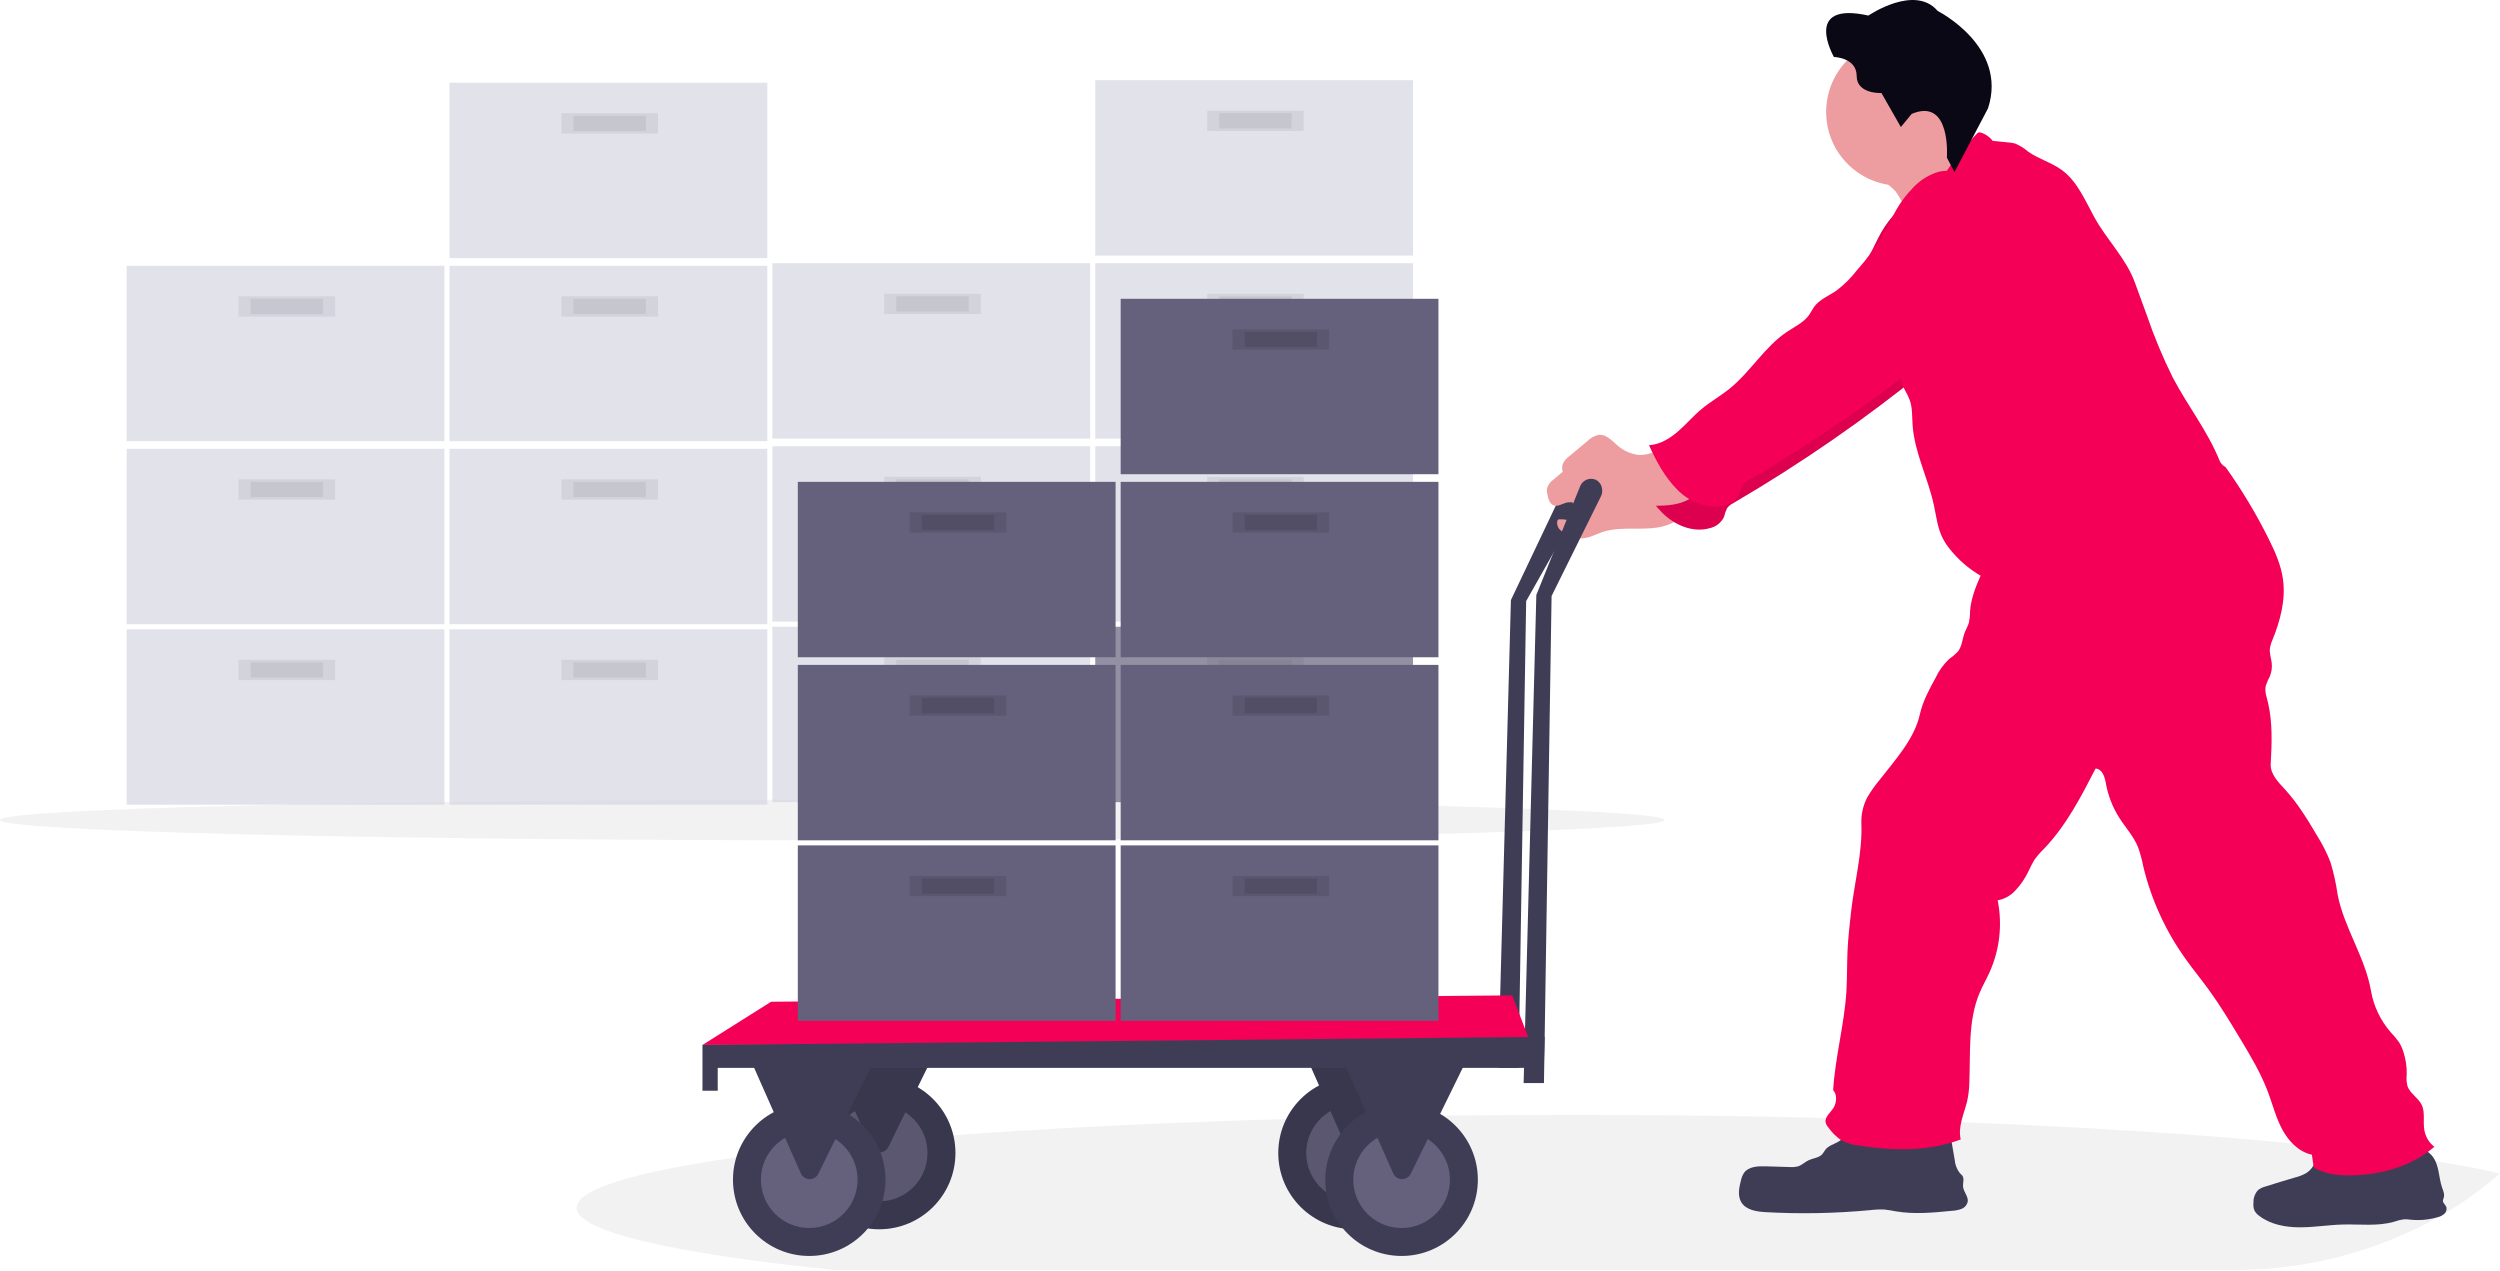
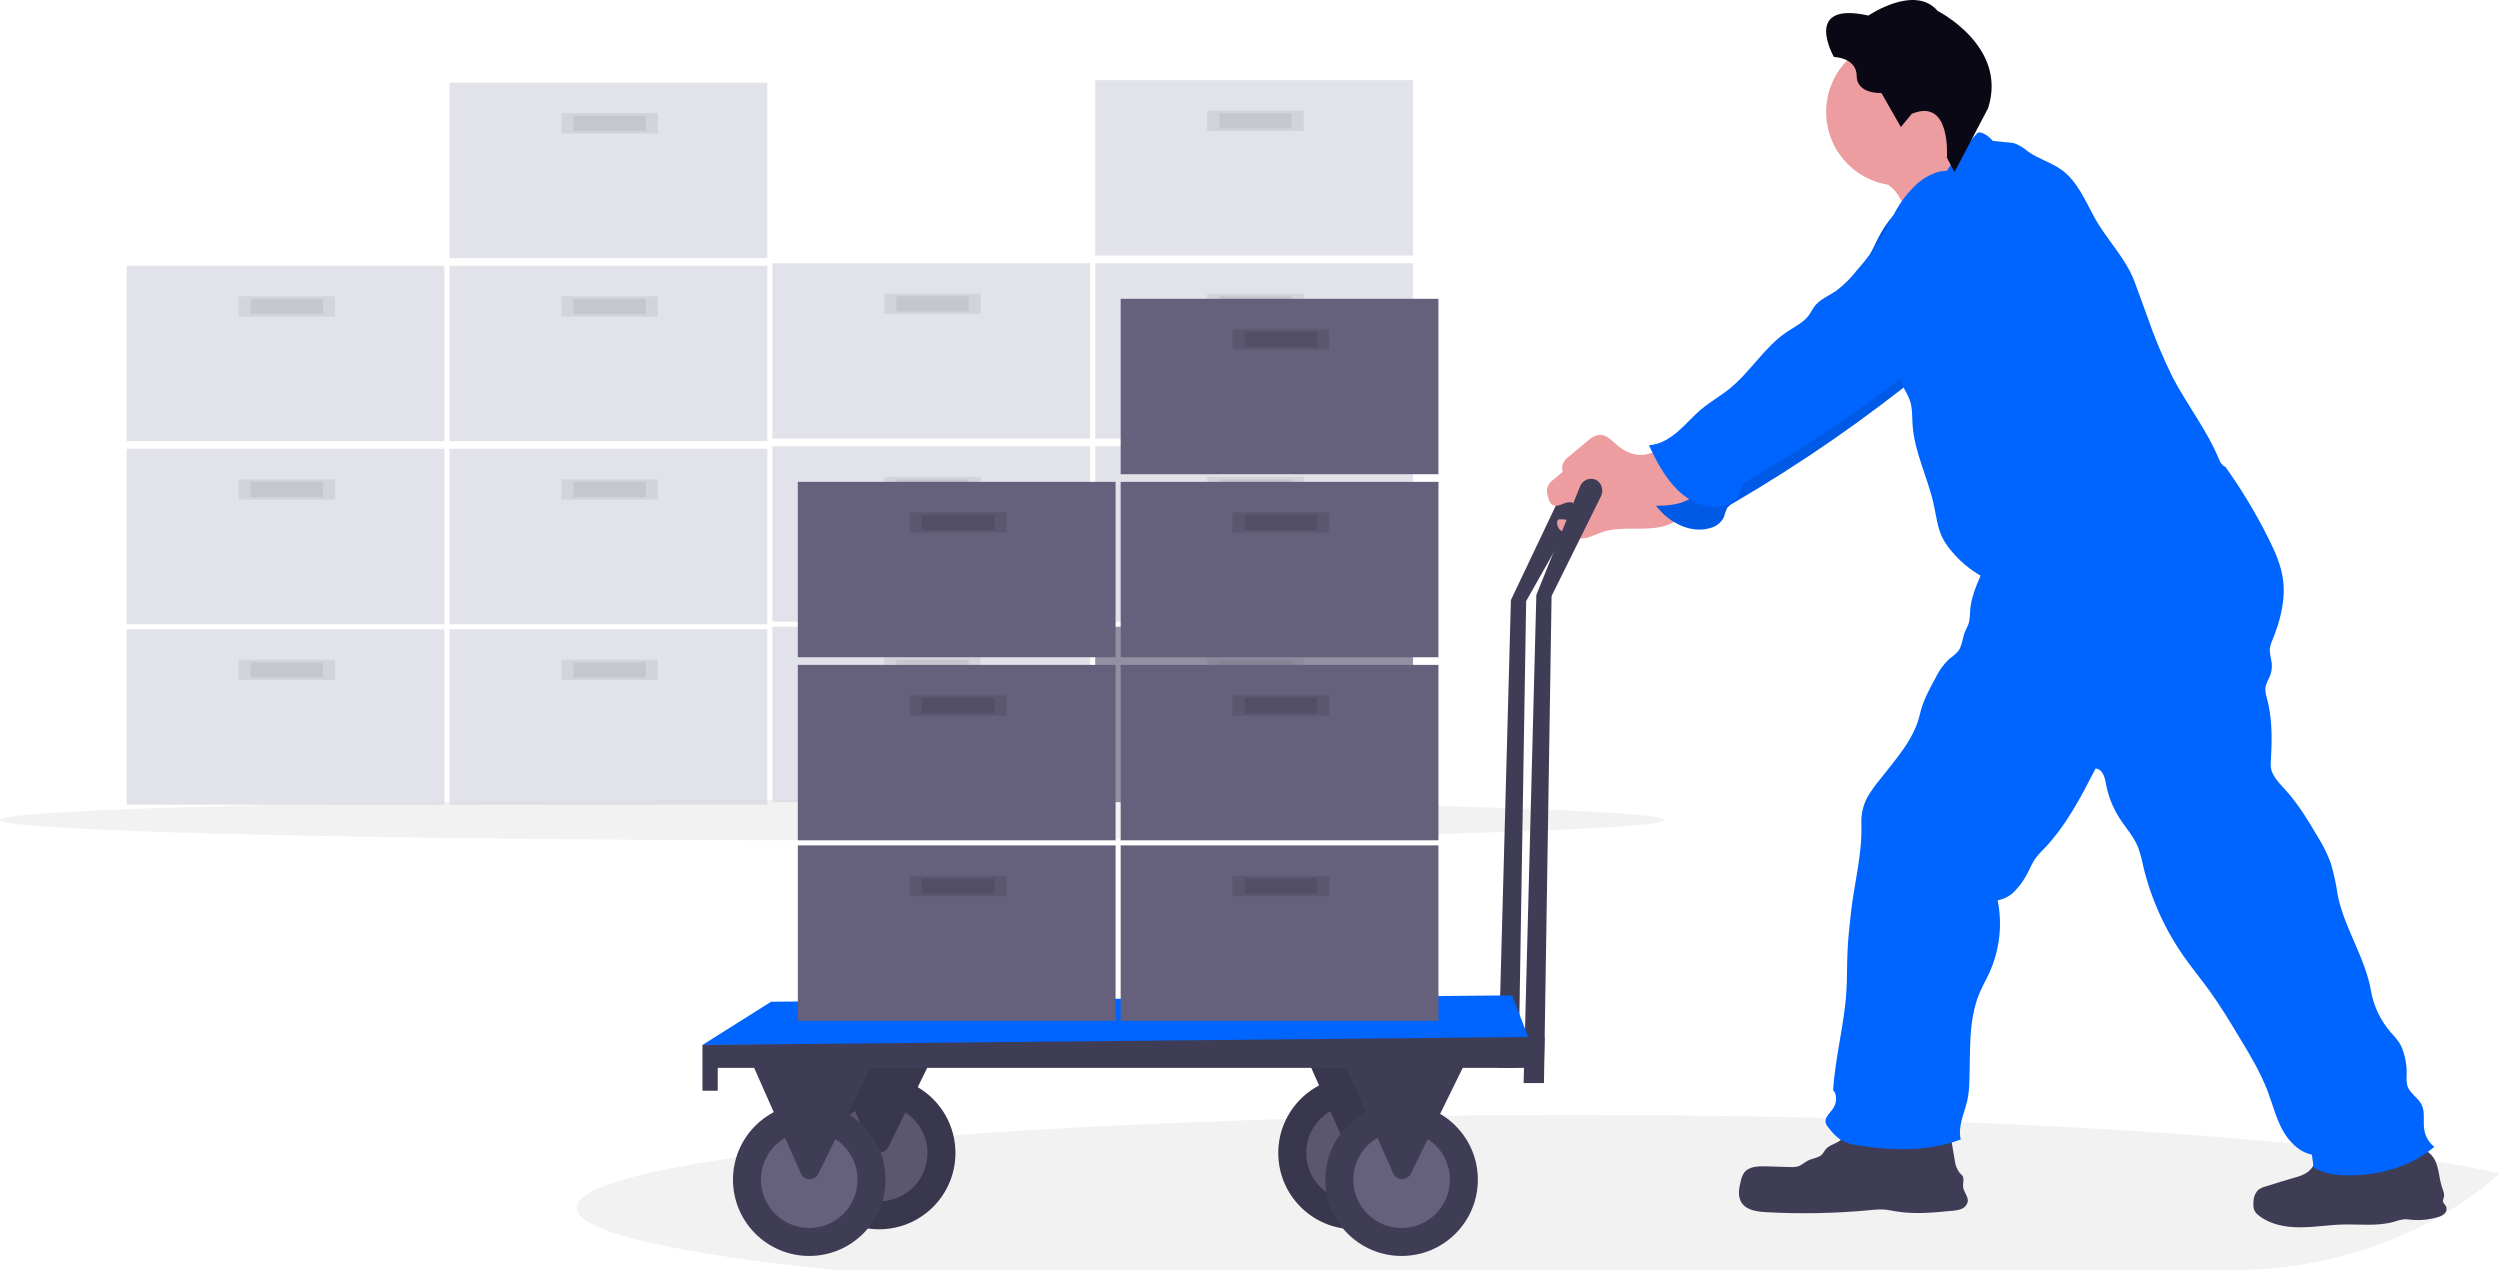
<svg xmlns="http://www.w3.org/2000/svg" width="800" height="406.41" viewBox="0 0 800 406.41" role="img" artist="Katerina Limpitsouni" source="https://undraw.co/">
  <g transform="translate(-409.001 -366.07)">
    <ellipse cx="266.354" cy="6.508" rx="266.354" ry="6.508" transform="translate(409 621.95)" fill="#f2f2f2" />
    <g transform="translate(449.528 392.537)" opacity="0.7">
      <rect width="101.69" height="56.133" transform="translate(0 174.907)" fill="#d6d6e3" />
      <rect width="30.914" height="6.508" transform="translate(35.795 184.67)" opacity="0.1" />
      <rect width="23.185" height="4.881" transform="translate(39.659 185.483)" opacity="0.1" />
      <rect width="101.69" height="56.133" transform="translate(103.317 174.907)" fill="#d6d6e3" />
      <rect width="30.914" height="6.508" transform="translate(139.112 184.67)" opacity="0.1" />
      <rect width="23.185" height="4.881" transform="translate(142.977 185.483)" opacity="0.1" />
      <rect width="101.69" height="56.133" transform="translate(0 117.147)" fill="#d6d6e3" />
      <rect width="30.914" height="6.508" transform="translate(35.795 126.91)" opacity="0.1" />
      <rect width="23.185" height="4.881" transform="translate(39.659 127.723)" opacity="0.1" />
      <rect width="101.69" height="56.133" transform="translate(103.317 117.147)" fill="#d6d6e3" />
      <rect width="30.914" height="6.508" transform="translate(139.112 126.91)" opacity="0.1" />
      <rect width="23.185" height="4.881" transform="translate(142.977 127.723)" opacity="0.1" />
      <rect width="101.69" height="56.133" transform="translate(0 58.574)" fill="#d6d6e3" />
      <rect width="30.914" height="6.508" transform="translate(35.795 68.336)" fill="#090814" opacity="0.1" />
      <rect width="23.185" height="4.881" transform="translate(39.659 69.149)" opacity="0.1" />
      <rect width="101.69" height="56.133" transform="translate(103.317 58.574)" fill="#d6d6e3" />
      <rect width="30.914" height="6.508" transform="translate(139.112 68.336)" opacity="0.1" />
      <rect width="23.185" height="4.881" transform="translate(142.977 69.149)" opacity="0.1" />
      <rect width="101.69" height="56.133" transform="translate(103.317 0)" fill="#d6d6e3" />
      <rect width="30.914" height="6.508" transform="translate(139.112 9.762)" opacity="0.1" />
      <rect width="23.185" height="4.881" transform="translate(142.977 10.576)" opacity="0.1" />
    </g>
    <g transform="translate(656.163 391.723)" opacity="0.7">
      <rect width="101.69" height="56.133" transform="translate(0 174.907)" fill="#d6d6e3" />
      <rect width="30.914" height="6.508" transform="translate(35.795 184.67)" opacity="0.1" />
      <rect width="23.185" height="4.881" transform="translate(39.659 185.483)" opacity="0.1" />
      <rect width="101.69" height="56.133" transform="translate(103.317 174.907)" fill="#65617d" />
      <rect width="30.914" height="6.508" transform="translate(139.112 184.67)" opacity="0.1" />
      <rect width="23.185" height="4.881" transform="translate(142.977 185.483)" opacity="0.1" />
      <rect width="101.69" height="56.133" transform="translate(0 117.147)" fill="#d6d6e3" />
      <rect width="30.914" height="6.508" transform="translate(35.795 126.91)" opacity="0.1" />
      <rect width="23.185" height="4.881" transform="translate(39.659 127.723)" opacity="0.1" />
      <rect width="101.69" height="56.133" transform="translate(103.317 117.147)" fill="#d6d6e3" />
      <rect width="30.914" height="6.508" transform="translate(139.112 126.91)" opacity="0.1" />
      <rect width="23.185" height="4.881" transform="translate(142.977 127.723)" opacity="0.1" />
      <rect width="101.69" height="56.133" transform="translate(0 58.574)" fill="#d6d6e3" />
      <rect width="30.914" height="6.508" transform="translate(35.795 68.336)" opacity="0.1" />
      <rect width="23.185" height="4.881" transform="translate(39.659 69.149)" opacity="0.1" />
      <rect width="101.69" height="56.133" transform="translate(103.317 58.574)" fill="#d6d6e3" />
      <rect width="30.914" height="6.508" transform="translate(139.112 68.336)" opacity="0.1" />
      <rect width="23.185" height="4.881" transform="translate(142.977 69.149)" opacity="0.1" />
      <rect width="101.69" height="56.133" transform="translate(103.317)" fill="#d6d6e3" />
      <rect width="30.914" height="6.508" transform="translate(139.112 9.762)" opacity="0.1" />
      <rect width="23.185" height="4.881" transform="translate(142.977 10.576)" opacity="0.1" />
    </g>
    <path d="M738.673,465.643a3.7,3.7,0,0,0-2.026-2.912,3.783,3.783,0,0,0-5.011,2.115l-18.068,38.016L709.5,652.55h6.508l2.44-149.355L738.331,468A3.863,3.863,0,0,0,738.673,465.643Z" transform="translate(178.924 55.228)" fill="#3f3d56" />
    <path d="M962.479,733.392a117.775,117.775,0,0,1-17.149,12.455,2.845,2.845,0,0,1-.317.374,5.3,5.3,0,0,1-2.237,1.123h0a133.916,133.916,0,0,1-65.961,16.938H429.524C378.272,759.01,347,752.021,347,744.35c0-5.947,18.776-11.487,51.106-16.124q5.028-.732,10.486-1.416,3.36-.423,6.874-.813l3.978-.464q4.426-.5,9.087-.984h.252l3.254-.325q4.124-.427,8.42-.814l2.083-.187,5.312-.472q5.174-.463,10.576-.887,4.483-.35,9.112-.7c31.288-2.318,67.36-4.068,106.612-5.2l11.21-.382,3.775-.081,7.973-.179,3.2-.065,3.36-.065,2.392-.041,11.227-.179,5.768-.081h1.18q20.46-.244,41.685-.252c27.969,0,55.092.333,80.937.968h0q22.258.537,43.157,1.367h.13c40.172,1.578,76.129,3.9,105.888,6.793l.545.057c7.639.74,14.871,1.53,21.656,2.343,6.386.765,12.382,1.57,17.946,2.392,1.928.285,3.8.578,5.622.862l.464.081C949.975,730.748,956.744,732.017,962.479,733.392Z" transform="translate(246.522 8.196)" fill="#f2f2f2" />
    <path d="M868.736,354.957c4.979-1.342,9.413-4.149,13.757-6.923l15.14-9.64c-4.108-.325-7.655-3.254-9.762-6.8s-2.977-7.672-3.693-11.723c-6.508,2.538-12.146,6.842-17.4,11.389-2.083,1.8-6.508,4.515-7.151,7.322s3.457,5.084,5.044,6.964C865.213,346.171,870.347,354.51,868.736,354.957Z" transform="translate(150.941 81.812)" fill="#ed9da0" />
    <path d="M761.6,459.99c-2.668,1.367-5.508,2.766-8.493,2.571a12.34,12.34,0,0,1-7.151-3.409c-1.627-1.415-3.3-3.181-5.442-3.034a6.973,6.973,0,0,0-3.742,1.985l-5.9,4.938a5.548,5.548,0,0,0-2.14,2.766,5.481,5.481,0,0,0,.138,2.294c.269,1.318.716,2.855,1.985,3.3s2.652-.513,3.994-.879a4.7,4.7,0,0,1,4.613,1.359,2.742,2.742,0,0,1,.813,1.773c0,1.473-1.627,2.441-3.124,2.514s-2.929-.415-4.409-.325a.675.675,0,0,0-.757.6,3.108,3.108,0,0,0,.952,2.831,8.258,8.258,0,0,0,2.652,1.627,10.821,10.821,0,0,0,3.628,1.058c2.5.163,4.792-1.22,7.159-2.026,3.189-1.074,6.622-1.106,9.99-1.1s6.785.057,10.015-.887,6.3-3.034,7.558-6.15a1.481,1.481,0,0,0,.138-.944,1.561,1.561,0,0,0-.683-.813c-4.54-3.36-6.378-7.444-11.487-9.86Z" transform="translate(175.348 56.406)" fill="#ed9da0" />
-     <path d="M863.233,353.871a9.811,9.811,0,0,0-8.607-1,18.581,18.581,0,0,0-7.411,4.938,34.088,34.088,0,0,0-5.231,6.907c-1.383,2.441-2.441,4.995-3.824,7.427a79,79,0,0,1-8.835,12,34.066,34.066,0,0,1-6.565,6.508c-2.555,1.741-5.41,2.807-7.143,5.223-.545.765-.936,1.627-1.472,2.4-1.7,2.489-4.588,3.824-7.1,5.491-7.208,4.8-11.69,12.789-18.426,18.231-2.9,2.343-6.183,4.182-9.038,6.573-2.66,2.221-4.881,4.881-7.533,7.159s-5.768,4.157-9.225,4.369c2.31,5.15,5.068,10.2,9.03,14.212s9.9,6.573,15.31,5a6.652,6.652,0,0,0,4.531-3.58,15.3,15.3,0,0,1,.96-2.774,5.7,5.7,0,0,1,2.058-1.684,486.328,486.328,0,0,0,61.917-42.9c5.231-4.263,10.421-8.078,15.79-12.2a34.513,34.513,0,0,0,5.312-4.653,17.686,17.686,0,0,0,2.148-19.484,46.208,46.208,0,0,0-4.93-6.679A58.7,58.7,0,0,0,863.233,353.871Z" transform="translate(168.981 75.764)" fill="#F50057" />
+     <path d="M863.233,353.871a9.811,9.811,0,0,0-8.607-1,18.581,18.581,0,0,0-7.411,4.938,34.088,34.088,0,0,0-5.231,6.907c-1.383,2.441-2.441,4.995-3.824,7.427a79,79,0,0,1-8.835,12,34.066,34.066,0,0,1-6.565,6.508c-2.555,1.741-5.41,2.807-7.143,5.223-.545.765-.936,1.627-1.472,2.4-1.7,2.489-4.588,3.824-7.1,5.491-7.208,4.8-11.69,12.789-18.426,18.231-2.9,2.343-6.183,4.182-9.038,6.573-2.66,2.221-4.881,4.881-7.533,7.159s-5.768,4.157-9.225,4.369c2.31,5.15,5.068,10.2,9.03,14.212s9.9,6.573,15.31,5a6.652,6.652,0,0,0,4.531-3.58,15.3,15.3,0,0,1,.96-2.774,5.7,5.7,0,0,1,2.058-1.684,486.328,486.328,0,0,0,61.917-42.9c5.231-4.263,10.421-8.078,15.79-12.2a34.513,34.513,0,0,0,5.312-4.653,17.686,17.686,0,0,0,2.148-19.484,46.208,46.208,0,0,0-4.93-6.679A58.7,58.7,0,0,0,863.233,353.871Z" transform="translate(168.981 75.764)" fill="#0064ff" />
    <path d="M863.233,353.871a9.811,9.811,0,0,0-8.607-1,18.581,18.581,0,0,0-7.411,4.938,34.088,34.088,0,0,0-5.231,6.907c-1.383,2.441-2.441,4.995-3.824,7.427a79,79,0,0,1-8.835,12,34.066,34.066,0,0,1-6.565,6.508c-2.555,1.741-5.41,2.807-7.143,5.223-.545.765-.936,1.627-1.472,2.4-1.7,2.489-4.588,3.824-7.1,5.491-7.208,4.8-11.69,12.789-18.426,18.231-2.9,2.343-6.183,4.182-9.038,6.573-2.66,2.221-4.881,4.881-7.533,7.159s-5.768,4.157-9.225,4.369c2.31,5.15,5.068,10.2,9.03,14.212s9.9,6.573,15.31,5a6.652,6.652,0,0,0,4.531-3.58,15.3,15.3,0,0,1,.96-2.774,5.7,5.7,0,0,1,2.058-1.684,486.328,486.328,0,0,0,61.917-42.9c5.231-4.263,10.421-8.078,15.79-12.2a34.513,34.513,0,0,0,5.312-4.653,17.686,17.686,0,0,0,2.148-19.484,46.208,46.208,0,0,0-4.93-6.679A58.7,58.7,0,0,0,863.233,353.871Z" transform="translate(168.981 75.764)" opacity="0.1" />
    <path d="M835.992,724c-1.424.814-3.173,1.269-4.173,2.587-.325.423-.545.919-.895,1.326-1.082,1.269-3,1.326-4.507,2.05-1.2.569-2.18,1.627-3.457,1.961a7.505,7.505,0,0,1-2.335.179l-7.907-.236c-2.506-.073-5.442.057-6.9,2.1a7.451,7.451,0,0,0-.992,2.441c-.61,2.335-1.106,4.979.171,7.029,1.529,2.441,4.881,2.937,7.769,3.1a224.256,224.256,0,0,0,33.468-.651,26.463,26.463,0,0,1,4.539-.187c1.2.1,2.384.366,3.571.57,6,1.017,12.13.423,18.182-.179a9.506,9.506,0,0,0,2.986-.635,3.164,3.164,0,0,0,1.9-2.253c.252-1.676-1.318-3.1-1.489-4.784-.122-1.188.447-2.514-.2-3.523a5.809,5.809,0,0,0-.813-.814,8.008,8.008,0,0,1-1.676-4.328L871.8,721.4a2.57,2.57,0,0,0-.683-1.578,2.348,2.348,0,0,0-1.009-.415c-6.2-1.4-12.553-.122-18.711.659a50.284,50.284,0,0,1-9.575.48c-1.383-.089-1.92-.252-2.953.651S837.286,723.247,835.992,724Z" transform="translate(161.264 7.424)" fill="#3f3d56" />
    <path d="M1023.42,735.377a13.717,13.717,0,0,1-3.465,1.359q-4.792,1.4-9.567,2.921a6.343,6.343,0,0,0-2.335,1.123,5.678,5.678,0,0,0-1.473,4.068,5.1,5.1,0,0,0,.285,2.441,4.878,4.878,0,0,0,1.627,1.806c3.644,2.758,8.4,3.612,12.976,3.612s9.111-.773,13.683-.895c5.524-.146,11.194.635,16.506-.911a14.05,14.05,0,0,1,3.14-.765,13.318,13.318,0,0,1,2.131.138,22.6,22.6,0,0,0,8.477-.773,5.218,5.218,0,0,0,2.245-1.115,2.1,2.1,0,0,0,.6-2.294c-.293-.659-1.041-1.139-1.049-1.863a3.5,3.5,0,0,1,.269-1.009c.333-1.115-.2-2.278-.578-3.376-1.049-3.14-.878-6.752-2.758-9.478s-5.328-3.848-8.607-4.279a23.868,23.868,0,0,0-8.013.228c-2.969.635-5.743,1.961-8.656,2.807a28.313,28.313,0,0,1-10.413.984c-2.327-.2-1.529.171-2.318,2.123A6.924,6.924,0,0,1,1023.42,735.377Z" transform="translate(123.533 6.105)" fill="#3f3d56" />
    <circle cx="23.592" cy="23.592" r="23.592" transform="translate(993.368 378.3)" fill="#ed9da0" />
-     <path d="M1033.077,652.782c-7.322,6.288-17.206,9.038-26.846,9.136-4.068.041-8.29-.4-11.755-2.506-.244-1.334-.342-2.774-.586-4.108-4.206-.879-7.468-4.3-9.5-8.094s-3.067-8.005-4.58-12.024c-2.31-6.118-5.695-11.755-9.079-17.352-3.108-5.158-6.224-10.332-9.762-15.2-2.343-3.254-4.881-6.313-7.2-9.559a84.611,84.611,0,0,1-13.87-30.149,39.421,39.421,0,0,0-1.684-6.126c-1.4-3.4-3.962-6.167-5.939-9.266a30.615,30.615,0,0,1-4.3-10.974c-.4-2.213-1.082-4.6-3.3-4.832h0c-4.67,9.071-9.429,18.288-16.49,25.667a26.612,26.612,0,0,0-3.034,3.466,33.326,33.326,0,0,0-1.953,3.742,24.108,24.108,0,0,1-4.312,6.28,10.055,10.055,0,0,1-5.548,3.026,37.942,37.942,0,0,1-2.668,23.185c-.984,2.148-2.164,4.2-3.091,6.37-3.791,8.949-2.912,19.044-3.311,28.75a30.227,30.227,0,0,1-.716,6.044c-.984,3.97-3.018,8.192-2.034,12.162-10.2,3.9-21.534,3.653-32.338,2.009a15.581,15.581,0,0,1-6.028-1.83,16.585,16.585,0,0,1-3.954-3.954,3.962,3.962,0,0,1-.9-1.57c-.423-1.855,1.627-3.254,2.579-4.881s1.123-4.206-.187-5.54c.651-10.649,3.6-21.046,4.247-31.727.26-4.23.155-8.477.35-12.715s.651-8.363,1.123-12.528c1.074-9.51,3.677-18.833,3.311-28.392a16.514,16.514,0,0,1,1.961-8.452,42.625,42.625,0,0,1,3.986-5.6c5-6.451,11-12.919,12.78-20.883.919-4.108,2.953-7.867,4.971-11.56a20.468,20.468,0,0,1,4.344-6.077,19.039,19.039,0,0,0,2.872-2.441c1.334-1.716,1.383-4.068,2.172-6.118.407-1.058,1.033-2.034,1.334-3.124a17.807,17.807,0,0,0,.366-3.661c.26-3.937,1.774-7.745,3.368-11.349a34.762,34.762,0,0,1-9.762-8.412,20.585,20.585,0,0,1-2.359-3.555c-1.676-3.3-2.058-7.069-2.847-10.69-1.879-8.64-6.2-16.767-6.8-25.593-.179-2.693,0-5.475-.936-8.021a25.236,25.236,0,0,0-1.513-3.132,12.808,12.808,0,0,1-1.285-3.156c-.521-2.4.2-4.881,0-7.322-.2-2.156-1.115-4.173-1.57-6.28a29.818,29.818,0,0,1-.236-8.3c.2-3.254.911-6.614.635-9.827A37.967,37.967,0,0,1,871.4,346.5l.187-.187c1.554-1.627,3.254-3.067,4.653-4.792,1.9-2.31,3.254-5.028,5.263-7.273.879-1,1.871-1.9,2.742-2.9a24.119,24.119,0,0,1,2.644-2.961c.987-.917,4.221,1.4,4.8,2.481,1.692.13,3.2.366,4.881.5a11.025,11.025,0,0,1,2.31.358,15.033,15.033,0,0,1,4.214,2.611c3.384,2.384,7.541,3.49,10.869,5.947,4.881,3.62,7.322,9.6,10.267,14.961,3.9,7.183,10.25,13.293,13.016,20.973l3.815,10.446a163.16,163.16,0,0,0,8.379,20.086c4.71,8.949,11.088,17.011,14.871,26.374a4.247,4.247,0,0,0,1.977,2.18,170.133,170.133,0,0,1,13.692,22.779c2.091,4.2,4.067,8.558,4.669,13.2.887,6.565-.9,13.2-3.392,19.337a10.078,10.078,0,0,0-.813,2.766c-.163,1.554.431,3.083.594,4.637a8.584,8.584,0,0,1-.627,4.263,19.53,19.53,0,0,0-1.277,2.945c-.439,1.871.342,3.775.765,5.646,1.432,6.337,1.171,12.9.813,19.394-.187,3.254,2.441,5.833,4.629,8.217,4.068,4.466,7.24,9.689,10.307,14.9a48.167,48.167,0,0,1,4.2,8.363,69.332,69.332,0,0,1,2.27,10.307c2.067,10.665,8.835,20.094,10.673,30.792a27.361,27.361,0,0,0,6.281,13.236,28.829,28.829,0,0,1,2.709,3.254,13.1,13.1,0,0,1,1.334,2.912,21.437,21.437,0,0,1,1.115,7.379,11.023,11.023,0,0,0,.2,3.588c.765,2.481,3.5,3.848,4.621,6.183s.35,5.329.814,7.981a8.591,8.591,0,0,0,3.213,5.4Z" transform="translate(154.918 80.264)" fill="#F50057" />
+     <path d="M1033.077,652.782c-7.322,6.288-17.206,9.038-26.846,9.136-4.068.041-8.29-.4-11.755-2.506-.244-1.334-.342-2.774-.586-4.108-4.206-.879-7.468-4.3-9.5-8.094s-3.067-8.005-4.58-12.024c-2.31-6.118-5.695-11.755-9.079-17.352-3.108-5.158-6.224-10.332-9.762-15.2-2.343-3.254-4.881-6.313-7.2-9.559a84.611,84.611,0,0,1-13.87-30.149,39.421,39.421,0,0,0-1.684-6.126c-1.4-3.4-3.962-6.167-5.939-9.266a30.615,30.615,0,0,1-4.3-10.974c-.4-2.213-1.082-4.6-3.3-4.832h0c-4.67,9.071-9.429,18.288-16.49,25.667a26.612,26.612,0,0,0-3.034,3.466,33.326,33.326,0,0,0-1.953,3.742,24.108,24.108,0,0,1-4.312,6.28,10.055,10.055,0,0,1-5.548,3.026,37.942,37.942,0,0,1-2.668,23.185c-.984,2.148-2.164,4.2-3.091,6.37-3.791,8.949-2.912,19.044-3.311,28.75a30.227,30.227,0,0,1-.716,6.044c-.984,3.97-3.018,8.192-2.034,12.162-10.2,3.9-21.534,3.653-32.338,2.009a15.581,15.581,0,0,1-6.028-1.83,16.585,16.585,0,0,1-3.954-3.954,3.962,3.962,0,0,1-.9-1.57c-.423-1.855,1.627-3.254,2.579-4.881s1.123-4.206-.187-5.54c.651-10.649,3.6-21.046,4.247-31.727.26-4.23.155-8.477.35-12.715s.651-8.363,1.123-12.528c1.074-9.51,3.677-18.833,3.311-28.392a16.514,16.514,0,0,1,1.961-8.452,42.625,42.625,0,0,1,3.986-5.6c5-6.451,11-12.919,12.78-20.883.919-4.108,2.953-7.867,4.971-11.56a20.468,20.468,0,0,1,4.344-6.077,19.039,19.039,0,0,0,2.872-2.441c1.334-1.716,1.383-4.068,2.172-6.118.407-1.058,1.033-2.034,1.334-3.124a17.807,17.807,0,0,0,.366-3.661c.26-3.937,1.774-7.745,3.368-11.349a34.762,34.762,0,0,1-9.762-8.412,20.585,20.585,0,0,1-2.359-3.555c-1.676-3.3-2.058-7.069-2.847-10.69-1.879-8.64-6.2-16.767-6.8-25.593-.179-2.693,0-5.475-.936-8.021a25.236,25.236,0,0,0-1.513-3.132,12.808,12.808,0,0,1-1.285-3.156c-.521-2.4.2-4.881,0-7.322-.2-2.156-1.115-4.173-1.57-6.28a29.818,29.818,0,0,1-.236-8.3c.2-3.254.911-6.614.635-9.827A37.967,37.967,0,0,1,871.4,346.5l.187-.187c1.554-1.627,3.254-3.067,4.653-4.792,1.9-2.31,3.254-5.028,5.263-7.273.879-1,1.871-1.9,2.742-2.9a24.119,24.119,0,0,1,2.644-2.961c.987-.917,4.221,1.4,4.8,2.481,1.692.13,3.2.366,4.881.5a11.025,11.025,0,0,1,2.31.358,15.033,15.033,0,0,1,4.214,2.611c3.384,2.384,7.541,3.49,10.869,5.947,4.881,3.62,7.322,9.6,10.267,14.961,3.9,7.183,10.25,13.293,13.016,20.973l3.815,10.446a163.16,163.16,0,0,0,8.379,20.086c4.71,8.949,11.088,17.011,14.871,26.374a4.247,4.247,0,0,0,1.977,2.18,170.133,170.133,0,0,1,13.692,22.779c2.091,4.2,4.067,8.558,4.669,13.2.887,6.565-.9,13.2-3.392,19.337a10.078,10.078,0,0,0-.813,2.766c-.163,1.554.431,3.083.594,4.637a8.584,8.584,0,0,1-.627,4.263,19.53,19.53,0,0,0-1.277,2.945c-.439,1.871.342,3.775.765,5.646,1.432,6.337,1.171,12.9.813,19.394-.187,3.254,2.441,5.833,4.629,8.217,4.068,4.466,7.24,9.689,10.307,14.9a48.167,48.167,0,0,1,4.2,8.363,69.332,69.332,0,0,1,2.27,10.307c2.067,10.665,8.835,20.094,10.673,30.792a27.361,27.361,0,0,0,6.281,13.236,28.829,28.829,0,0,1,2.709,3.254,13.1,13.1,0,0,1,1.334,2.912,21.437,21.437,0,0,1,1.115,7.379,11.023,11.023,0,0,0,.2,3.588c.765,2.481,3.5,3.848,4.621,6.183s.35,5.329.814,7.981a8.591,8.591,0,0,0,3.213,5.4Z" transform="translate(154.918 80.264)" fill="#0064ff" />
    <path d="M767.6,450.99c-2.668,1.367-5.508,2.766-8.493,2.571a12.34,12.34,0,0,1-7.151-3.409c-1.627-1.416-3.3-3.181-5.443-3.034a6.972,6.972,0,0,0-3.742,1.985l-5.9,4.938a5.548,5.548,0,0,0-2.14,2.766,5.482,5.482,0,0,0,.138,2.294c.268,1.318.716,2.855,1.985,3.3s2.652-.513,3.994-.879a4.7,4.7,0,0,1,4.613,1.359,2.742,2.742,0,0,1,.814,1.773c0,1.473-1.627,2.441-3.124,2.514s-2.929-.415-4.409-.325a.675.675,0,0,0-.757.6,3.108,3.108,0,0,0,.952,2.831,8.256,8.256,0,0,0,2.652,1.627,10.821,10.821,0,0,0,3.628,1.058c2.5.163,4.792-1.22,7.159-2.026,3.189-1.074,6.622-1.106,9.99-1.1s6.785.057,10.014-.887,6.3-3.034,7.558-6.15a1.48,1.48,0,0,0,.138-.944,1.562,1.562,0,0,0-.683-.813c-4.54-3.36-6.378-7.444-11.487-9.86Z" transform="translate(174.229 58.084)" fill="#ed9da0" />
-     <path d="M869.233,344.871a9.812,9.812,0,0,0-8.607-1,18.58,18.58,0,0,0-7.411,4.938,34.091,34.091,0,0,0-5.231,6.907c-1.383,2.44-2.441,4.995-3.824,7.427a79,79,0,0,1-8.835,12,34.064,34.064,0,0,1-6.565,6.508c-2.554,1.741-5.41,2.807-7.143,5.223-.545.765-.935,1.627-1.472,2.4-1.7,2.489-4.588,3.824-7.1,5.491-7.208,4.8-11.69,12.789-18.426,18.231-2.9,2.343-6.183,4.182-9.038,6.573-2.66,2.221-4.881,4.881-7.533,7.159s-5.768,4.157-9.225,4.369c2.31,5.15,5.068,10.2,9.03,14.212s9.9,6.573,15.31,5a6.652,6.652,0,0,0,4.531-3.579,15.317,15.317,0,0,1,.96-2.774,5.694,5.694,0,0,1,2.058-1.684,486.327,486.327,0,0,0,61.917-42.9c5.231-4.263,10.421-8.078,15.791-12.2a34.518,34.518,0,0,0,5.312-4.653,17.686,17.686,0,0,0,2.148-19.484,46.215,46.215,0,0,0-4.93-6.679,58.7,58.7,0,0,0-11.715-11.487Z" transform="translate(167.862 77.442)" fill="#F50057" />
+     <path d="M869.233,344.871a9.812,9.812,0,0,0-8.607-1,18.58,18.58,0,0,0-7.411,4.938,34.091,34.091,0,0,0-5.231,6.907c-1.383,2.44-2.441,4.995-3.824,7.427a79,79,0,0,1-8.835,12,34.064,34.064,0,0,1-6.565,6.508c-2.554,1.741-5.41,2.807-7.143,5.223-.545.765-.935,1.627-1.472,2.4-1.7,2.489-4.588,3.824-7.1,5.491-7.208,4.8-11.69,12.789-18.426,18.231-2.9,2.343-6.183,4.182-9.038,6.573-2.66,2.221-4.881,4.881-7.533,7.159s-5.768,4.157-9.225,4.369c2.31,5.15,5.068,10.2,9.03,14.212s9.9,6.573,15.31,5a6.652,6.652,0,0,0,4.531-3.579,15.317,15.317,0,0,1,.96-2.774,5.694,5.694,0,0,1,2.058-1.684,486.327,486.327,0,0,0,61.917-42.9c5.231-4.263,10.421-8.078,15.791-12.2a34.518,34.518,0,0,0,5.312-4.653,17.686,17.686,0,0,0,2.148-19.484,46.215,46.215,0,0,0-4.93-6.679,58.7,58.7,0,0,0-11.715-11.487Z" transform="translate(167.862 77.442)" fill="#0064ff" />
    <circle cx="24.406" cy="24.406" r="24.406" transform="translate(818.054 710.624)" fill="#3f3d56" />
    <circle cx="24.406" cy="24.406" r="24.406" transform="translate(818.054 710.624)" opacity="0.1" />
    <circle cx="15.457" cy="15.457" r="15.457" transform="translate(827.003 719.573)" fill="#65617d" />
    <circle cx="15.457" cy="15.457" r="15.457" transform="translate(827.003 719.573)" opacity="0.1" />
    <path d="M630,682.071l16.01,36.2a3.108,3.108,0,0,0,5.638.114l19.028-38.756Z" transform="translate(193.748 14.725)" fill="#3f3d56" />
    <path d="M630,682.071l16.01,36.2a3.108,3.108,0,0,0,5.638.114l19.028-38.756Z" transform="translate(193.748 14.725)" opacity="0.1" />
    <circle cx="24.406" cy="24.406" r="24.406" transform="translate(665.925 710.624)" fill="#3f3d56" />
    <circle cx="24.406" cy="24.406" r="24.406" transform="translate(665.925 710.624)" opacity="0.1" />
    <circle cx="15.457" cy="15.457" r="15.457" transform="translate(674.874 719.573)" fill="#65617d" />
    <circle cx="15.457" cy="15.457" r="15.457" transform="translate(674.874 719.573)" opacity="0.1" />
    <path d="M443,682.071l16.01,36.2a3.108,3.108,0,0,0,5.638.114l19.028-38.756Z" transform="translate(228.62 14.725)" fill="#3f3d56" />
    <path d="M443,682.071l16.01,36.2a3.108,3.108,0,0,0,5.638.114l19.028-38.756Z" transform="translate(228.62 14.725)" opacity="0.1" />
    <path d="M744.605,467.643a3.7,3.7,0,0,0-2.026-2.912,3.783,3.783,0,0,0-5.011,2.115l-14,34.762L719.5,657.8h6.508l2.441-155.863L744.264,470a3.863,3.863,0,0,0,.342-2.359Z" transform="translate(177.059 54.855)" fill="#3f3d56" />
-     <path d="M368.5,559.124l21.965-13.83,237.142-2.034,6.1,15.864Z" transform="translate(265.291 141.332)" fill="#F50057" />
+     <path d="M368.5,559.124l21.965-13.83,237.142-2.034,6.1,15.864Z" transform="translate(265.291 141.332)" fill="#0064ff" />
    <path d="M368.5,576.807V562.163l269.5-2.6-.26,9.925H373.381v7.322Z" transform="translate(265.291 138.292)" fill="#3f3d56" />
    <circle cx="24.406" cy="24.406" r="24.406" transform="translate(643.553 719.166)" fill="#3f3d56" />
    <circle cx="15.457" cy="15.457" r="15.457" transform="translate(652.502 728.115)" fill="#65617d" />
    <path d="M415.5,692.57l16.01,36.2a3.108,3.108,0,0,0,5.638.114l19.028-38.756Z" transform="translate(233.748 12.767)" fill="#3f3d56" />
    <circle cx="24.406" cy="24.406" r="24.406" transform="translate(833.104 719.166)" fill="#3f3d56" />
    <circle cx="15.457" cy="15.457" r="15.457" transform="translate(842.053 728.115)" fill="#65617d" />
    <path d="M648.5,692.57l16.01,36.2a3.108,3.108,0,0,0,5.638.114l19.028-38.756Z" transform="translate(190.299 12.767)" fill="#3f3d56" />
    <rect width="101.69" height="56.133" transform="translate(664.298 636.594)" fill="#65617d" />
    <rect width="30.914" height="6.508" transform="translate(700.093 646.356)" opacity="0.1" />
    <rect width="23.185" height="4.881" transform="translate(703.957 647.169)" opacity="0.1" />
    <rect width="101.69" height="56.133" transform="translate(767.615 636.594)" fill="#65617d" />
    <rect width="30.914" height="6.508" transform="translate(803.41 646.356)" opacity="0.1" />
    <rect width="23.185" height="4.881" transform="translate(807.275 647.169)" opacity="0.1" />
    <rect width="101.69" height="56.133" transform="translate(664.298 578.833)" fill="#65617d" />
    <rect width="30.914" height="6.508" transform="translate(700.093 588.596)" opacity="0.1" />
    <rect width="23.185" height="4.881" transform="translate(703.957 589.409)" opacity="0.1" />
    <rect width="101.69" height="56.133" transform="translate(767.615 578.833)" fill="#65617d" />
    <rect width="30.914" height="6.508" transform="translate(803.41 588.596)" opacity="0.1" />
    <rect width="23.185" height="4.881" transform="translate(807.275 589.409)" opacity="0.1" />
    <rect width="101.69" height="56.133" transform="translate(664.298 520.26)" fill="#65617d" />
    <rect width="30.914" height="6.508" transform="translate(700.093 530.022)" opacity="0.1" />
    <rect width="23.185" height="4.881" transform="translate(703.957 530.836)" opacity="0.1" />
    <rect width="101.69" height="56.133" transform="translate(767.615 520.26)" fill="#65617d" />
    <rect width="30.914" height="6.508" transform="translate(803.41 530.022)" opacity="0.1" />
    <rect width="23.185" height="4.881" transform="translate(807.275 530.836)" opacity="0.1" />
    <rect width="101.69" height="56.133" transform="translate(767.615 461.686)" fill="#65617d" />
    <rect width="30.914" height="6.508" transform="translate(803.41 471.448)" opacity="0.1" />
    <rect width="23.185" height="4.881" transform="translate(807.275 472.262)" opacity="0.1" />
    <path d="M549.308,127.67c12.766-5.4,11.291,13.986,11.291,13.986l2.432,4.62,10.734-20.4c6.456-19.788-16.116-31.157-16.116-31.157-7.355-8.663-22.161,1.475-22.161,1.475-21.341-4.737-11.037,13.254-11.037,13.254s7.276.166,7.276,6.056,7.931,5.479,7.931,5.479l6.212,10.88,3.438-4.171v-.02Z" transform="translate(471.405 274.855)" fill="#090814" />
  </g>
</svg>
